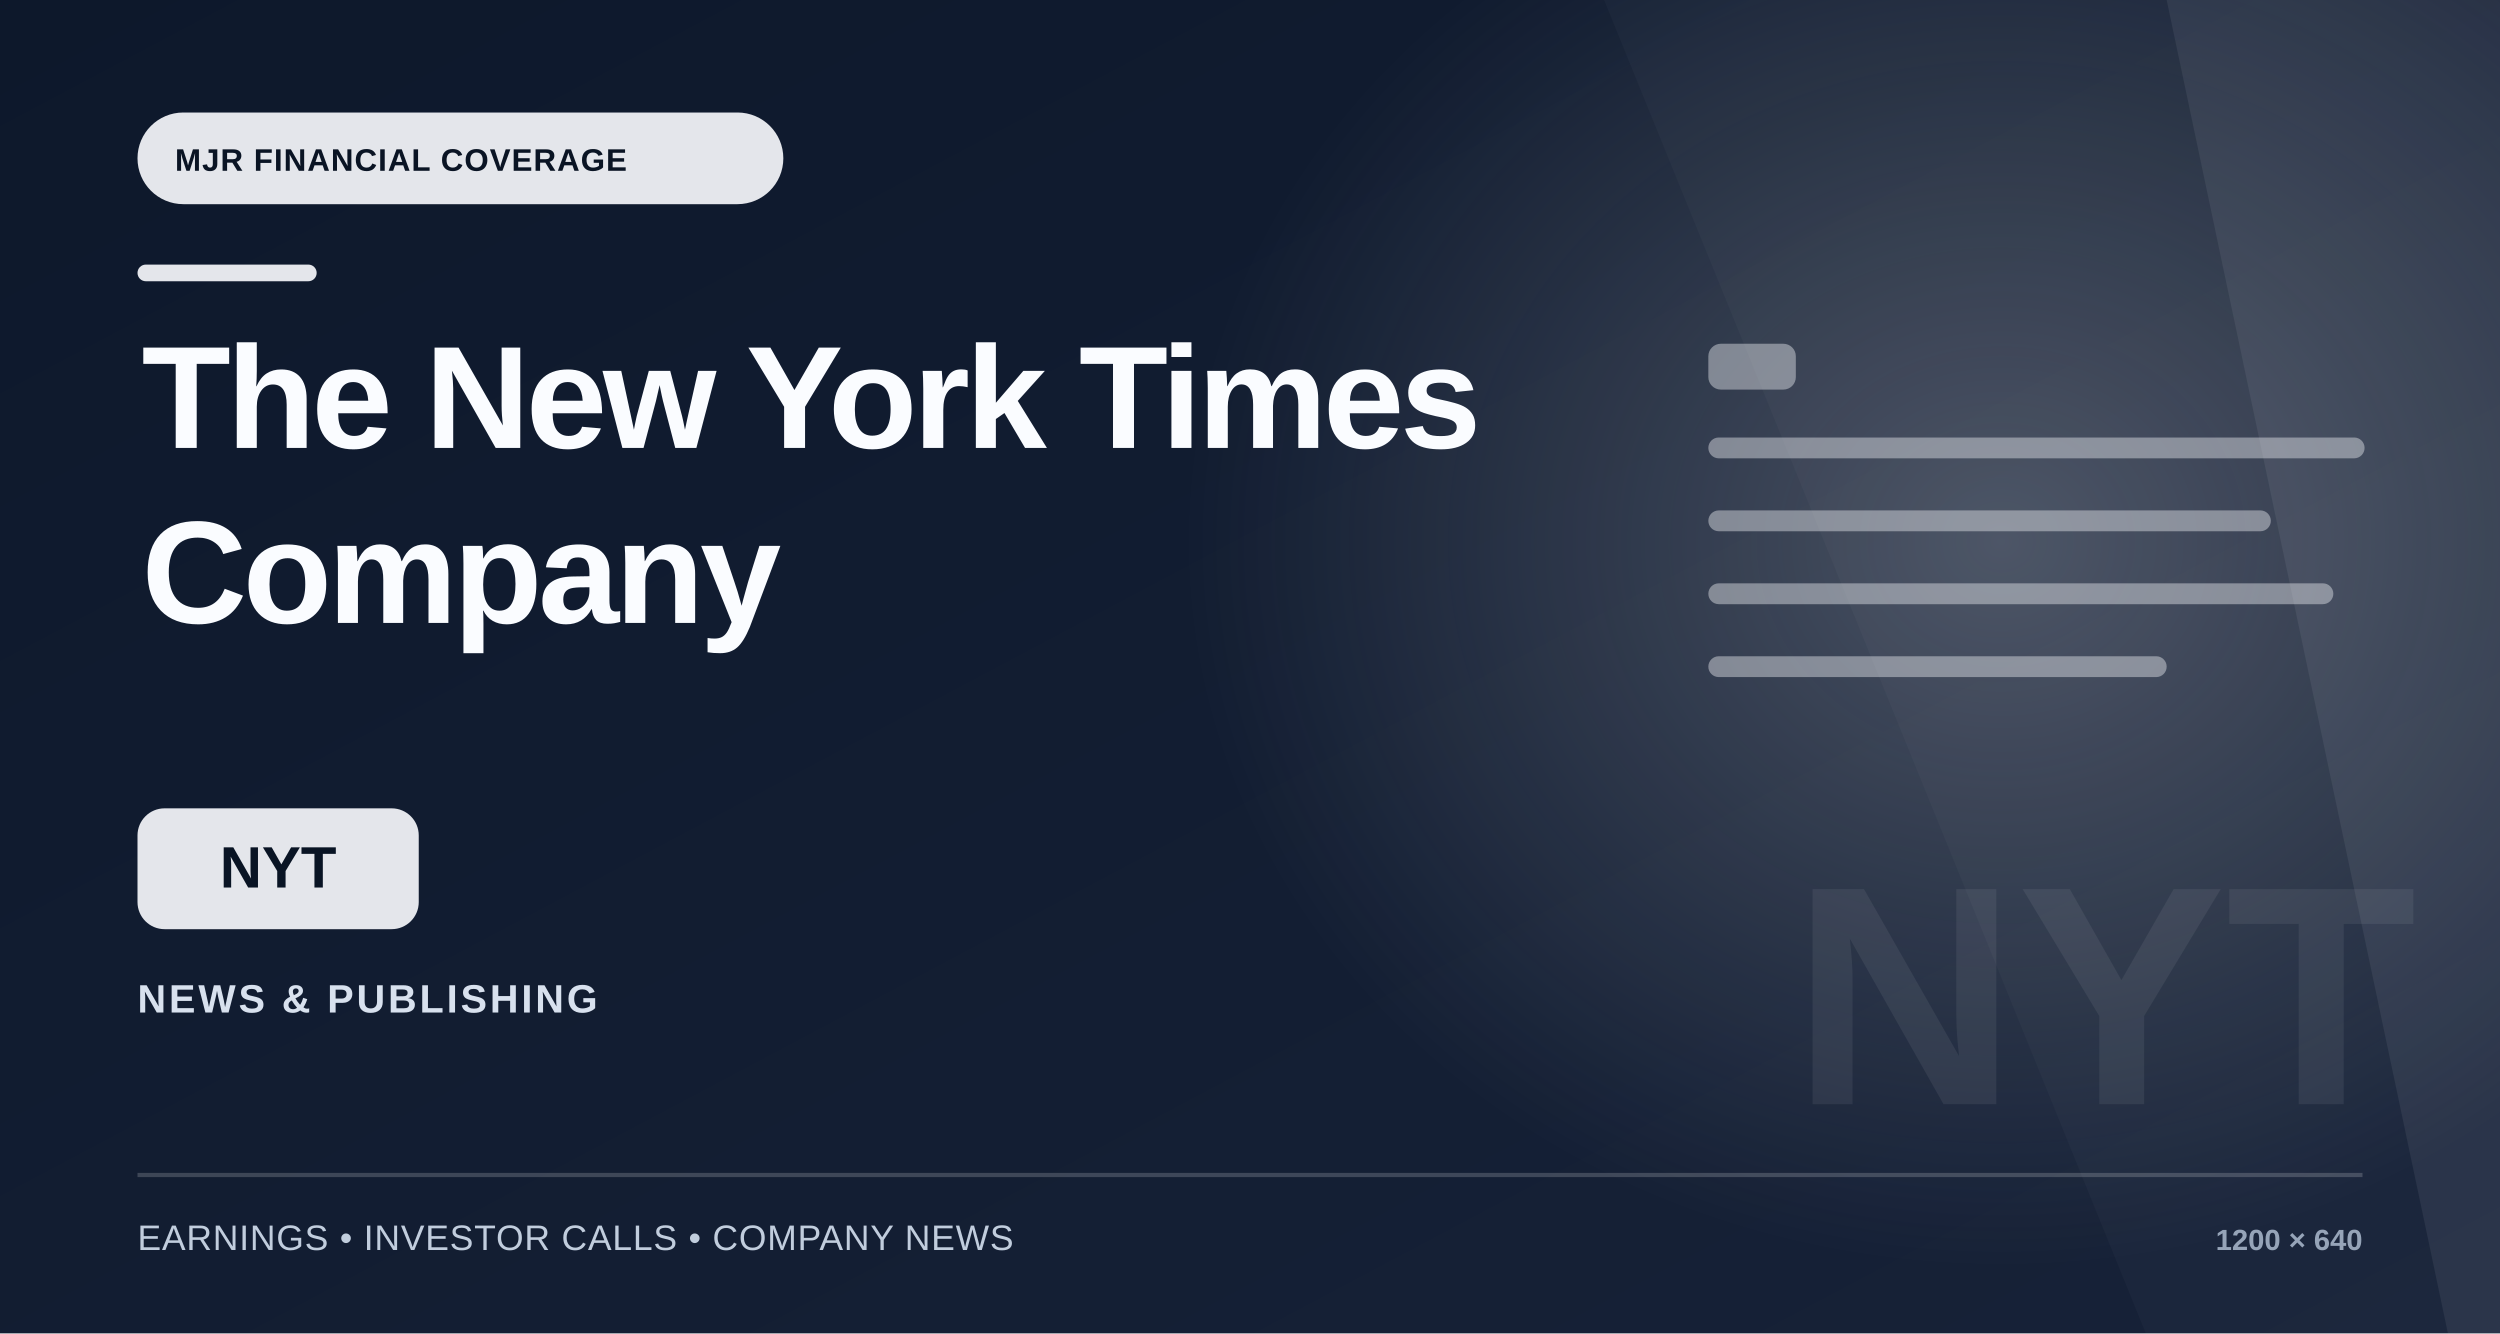
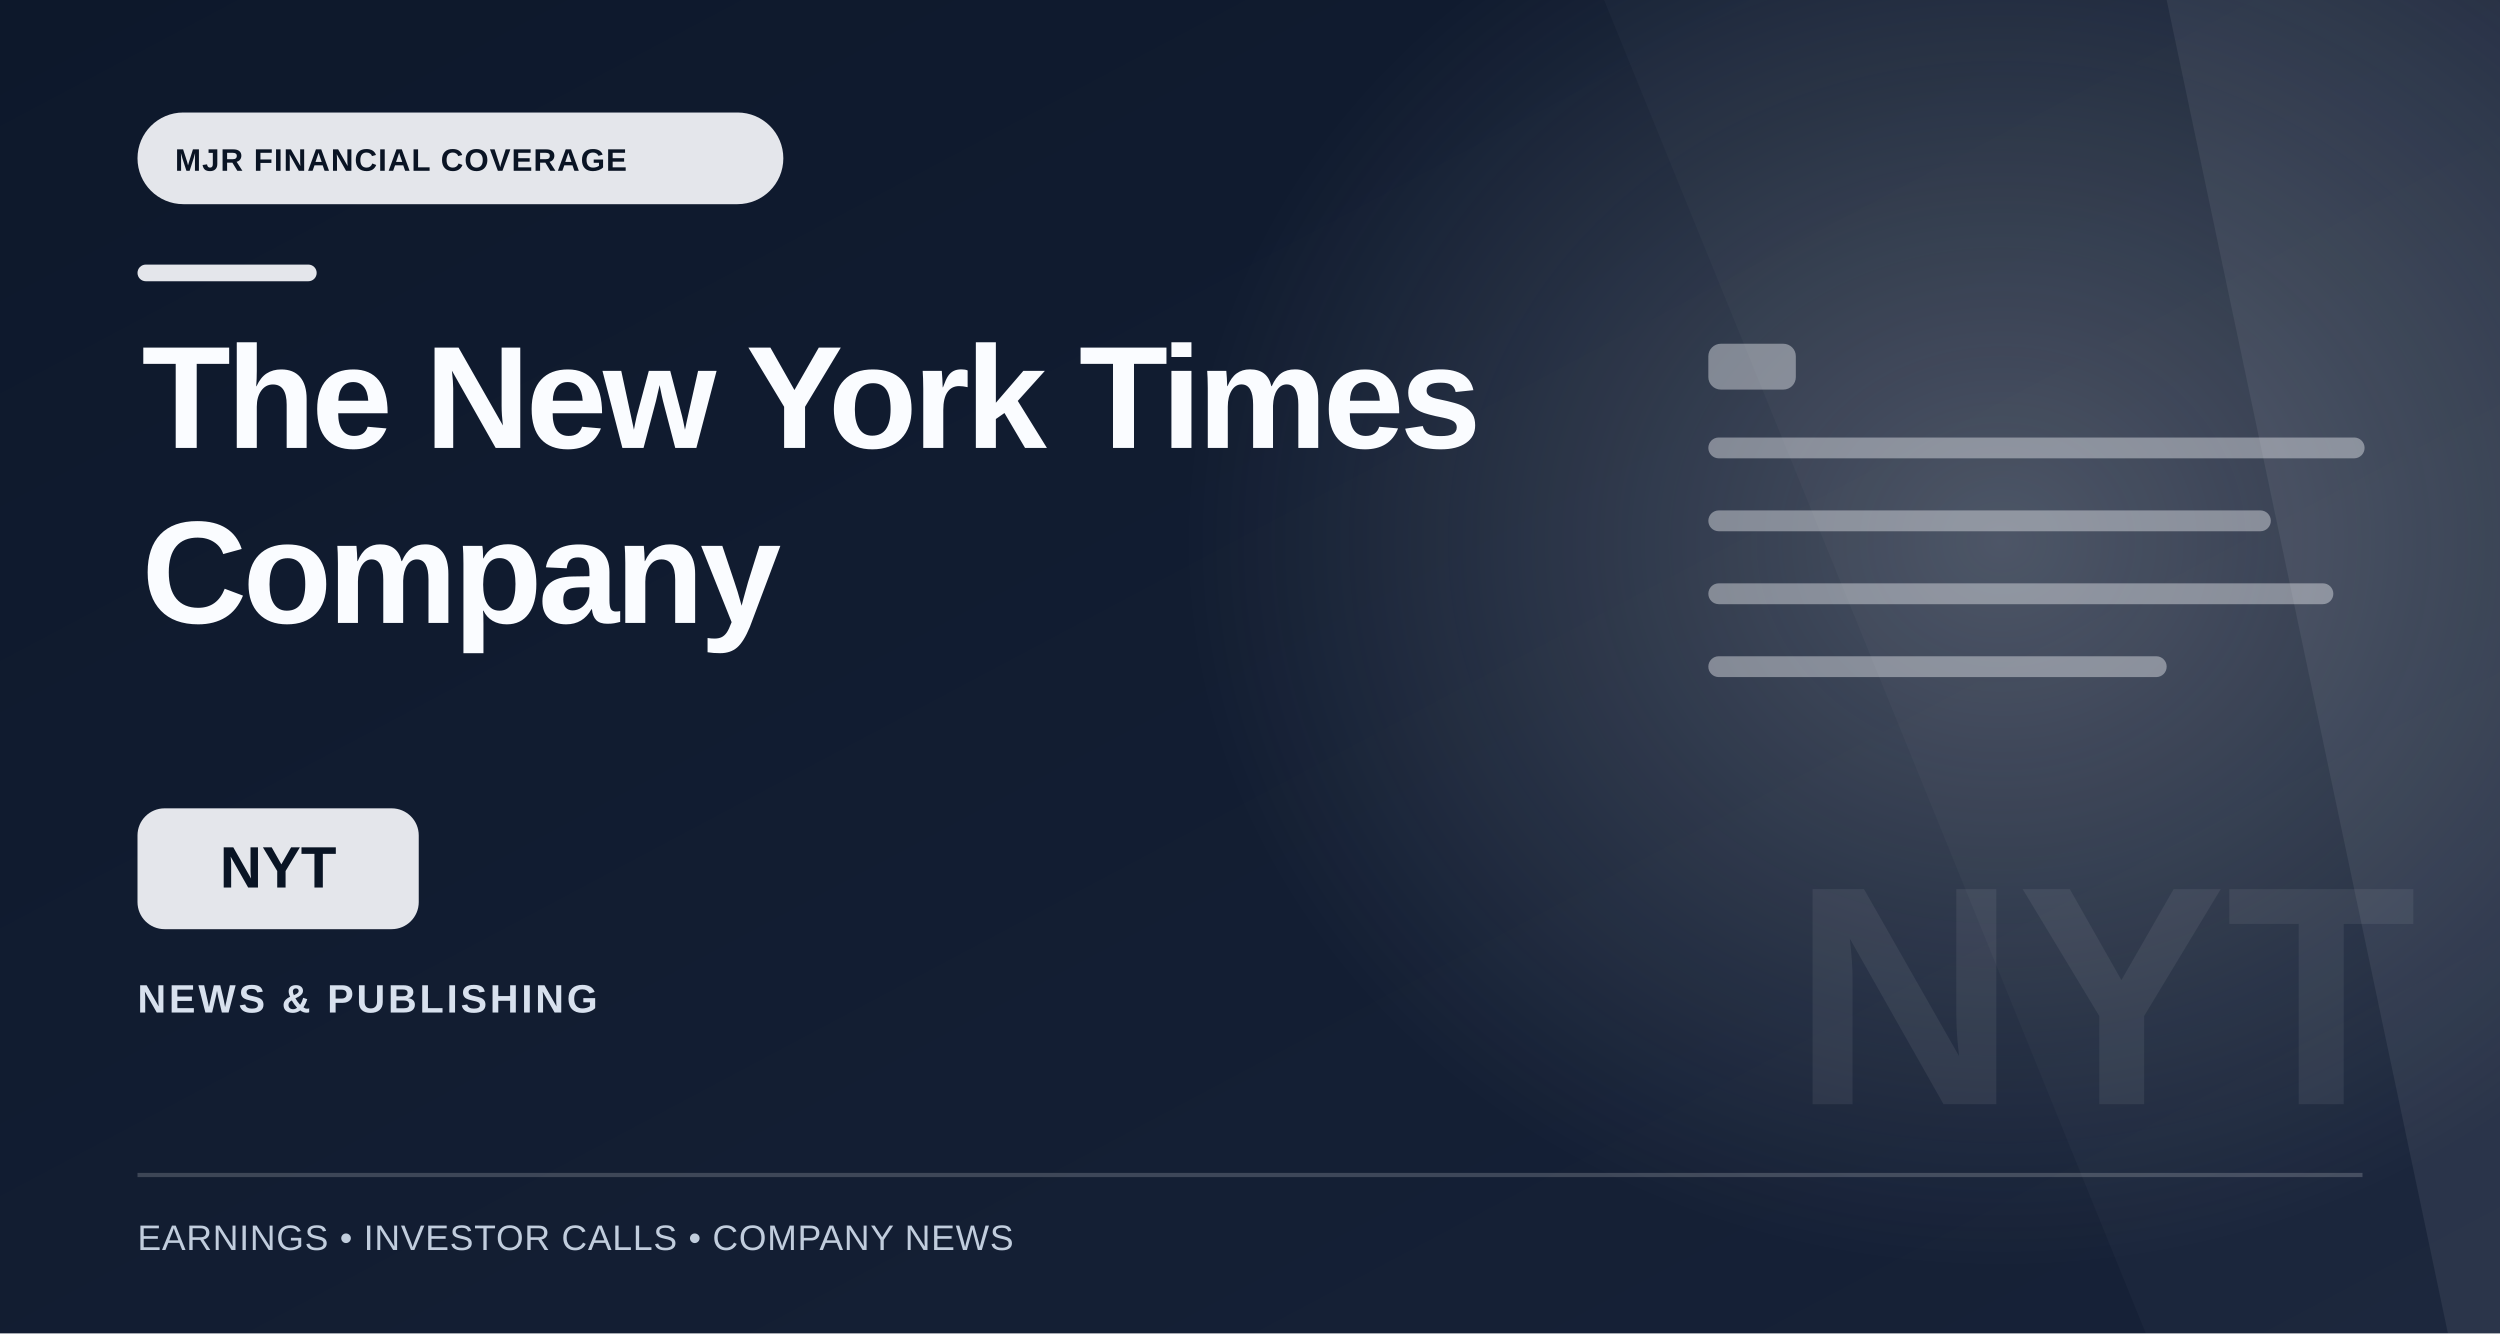
<svg xmlns="http://www.w3.org/2000/svg" width="1200" height="640" viewBox="0 0 1200 640" role="img" aria-labelledby="title desc">
  <defs>
    <linearGradient id="bg" x1="0" x2="1" y1="0" y2="1">
      <stop offset="0" stop-color="#0d182b" />
      <stop offset="1" stop-color="#172238" />
    </linearGradient>
    <radialGradient id="glow">
      <stop offset="0" stop-color="#E4E6EB" stop-opacity=".26" />
      <stop offset="1" stop-color="#E4E6EB" stop-opacity="0" />
    </radialGradient>
    <style>.title{font-family:Arial,Helvetica,sans-serif;font-weight:700;letter-spacing:-2px;fill:#fafcff}.label{font-family:Arial,Helvetica,sans-serif;font-weight:700}</style>
  </defs>
  <rect width="1200" height="640" fill="url(#bg)" />
  <ellipse cx="960" cy="260" rx="390" ry="350" fill="url(#glow)" />
  <path d="M770 0h430v640h-170z" fill="#fff" opacity=".025" />
  <path d="M1040 0h160v640h-25z" fill="#E4E6EB" opacity=".075" />
  <g fill="#E4E6EB" opacity=".45">
    <rect x="820" y="165" width="42" height="22" rx="6" />
    <rect x="820" y="210" width="315" height="10" rx="5" />
    <rect x="820" y="245" width="270" height="10" rx="5" />
    <rect x="820" y="280" width="300" height="10" rx="5" />
    <rect x="820" y="315" width="220" height="10" rx="5" />
  </g>
  <text x="1160" y="530" text-anchor="end" class="label" font-size="150px" fill="#fff" opacity=".07">NYT</text>
  <rect x="66" y="54" width="310" height="44" rx="22" fill="#E4E6EB" />
  <text x="84" y="82" class="label" font-size="15px" letter-spacing=".5" fill="#0a1424">MJR FINANCIAL COVERAGE</text>
  <rect x="66" y="127" width="86" height="8" rx="4" fill="#E4E6EB" />
  <text x="68" y="215" class="title" font-size="70px">The New York Times</text>
  <text x="68" y="299" class="title" font-size="70px">Company</text>
  <rect x="66" y="388" width="135" height="58" rx="13" fill="#E4E6EB" />
  <text x="133.5" y="426" text-anchor="middle" class="label" font-size="28px" fill="#091424">NYT</text>
  <text x="66" y="486" class="label" font-size="19px" letter-spacing="1.4" fill="#d8e1ee">NEWS &amp; PUBLISHING</text>
  <path d="M66 564H1134" stroke="#fff" stroke-opacity=".18" stroke-width="2" />
  <text x="66" y="600" font-family="Arial,Helvetica,sans-serif" font-size="17px" letter-spacing=".4" fill="#c1cddd">EARNINGS  •  INVESTOR CALLS  •  COMPANY NEWS</text>
-   <text x="1134" y="600" text-anchor="end" class="label" font-size="14px" fill="#96a4b8">1200 × 640</text>
</svg>
